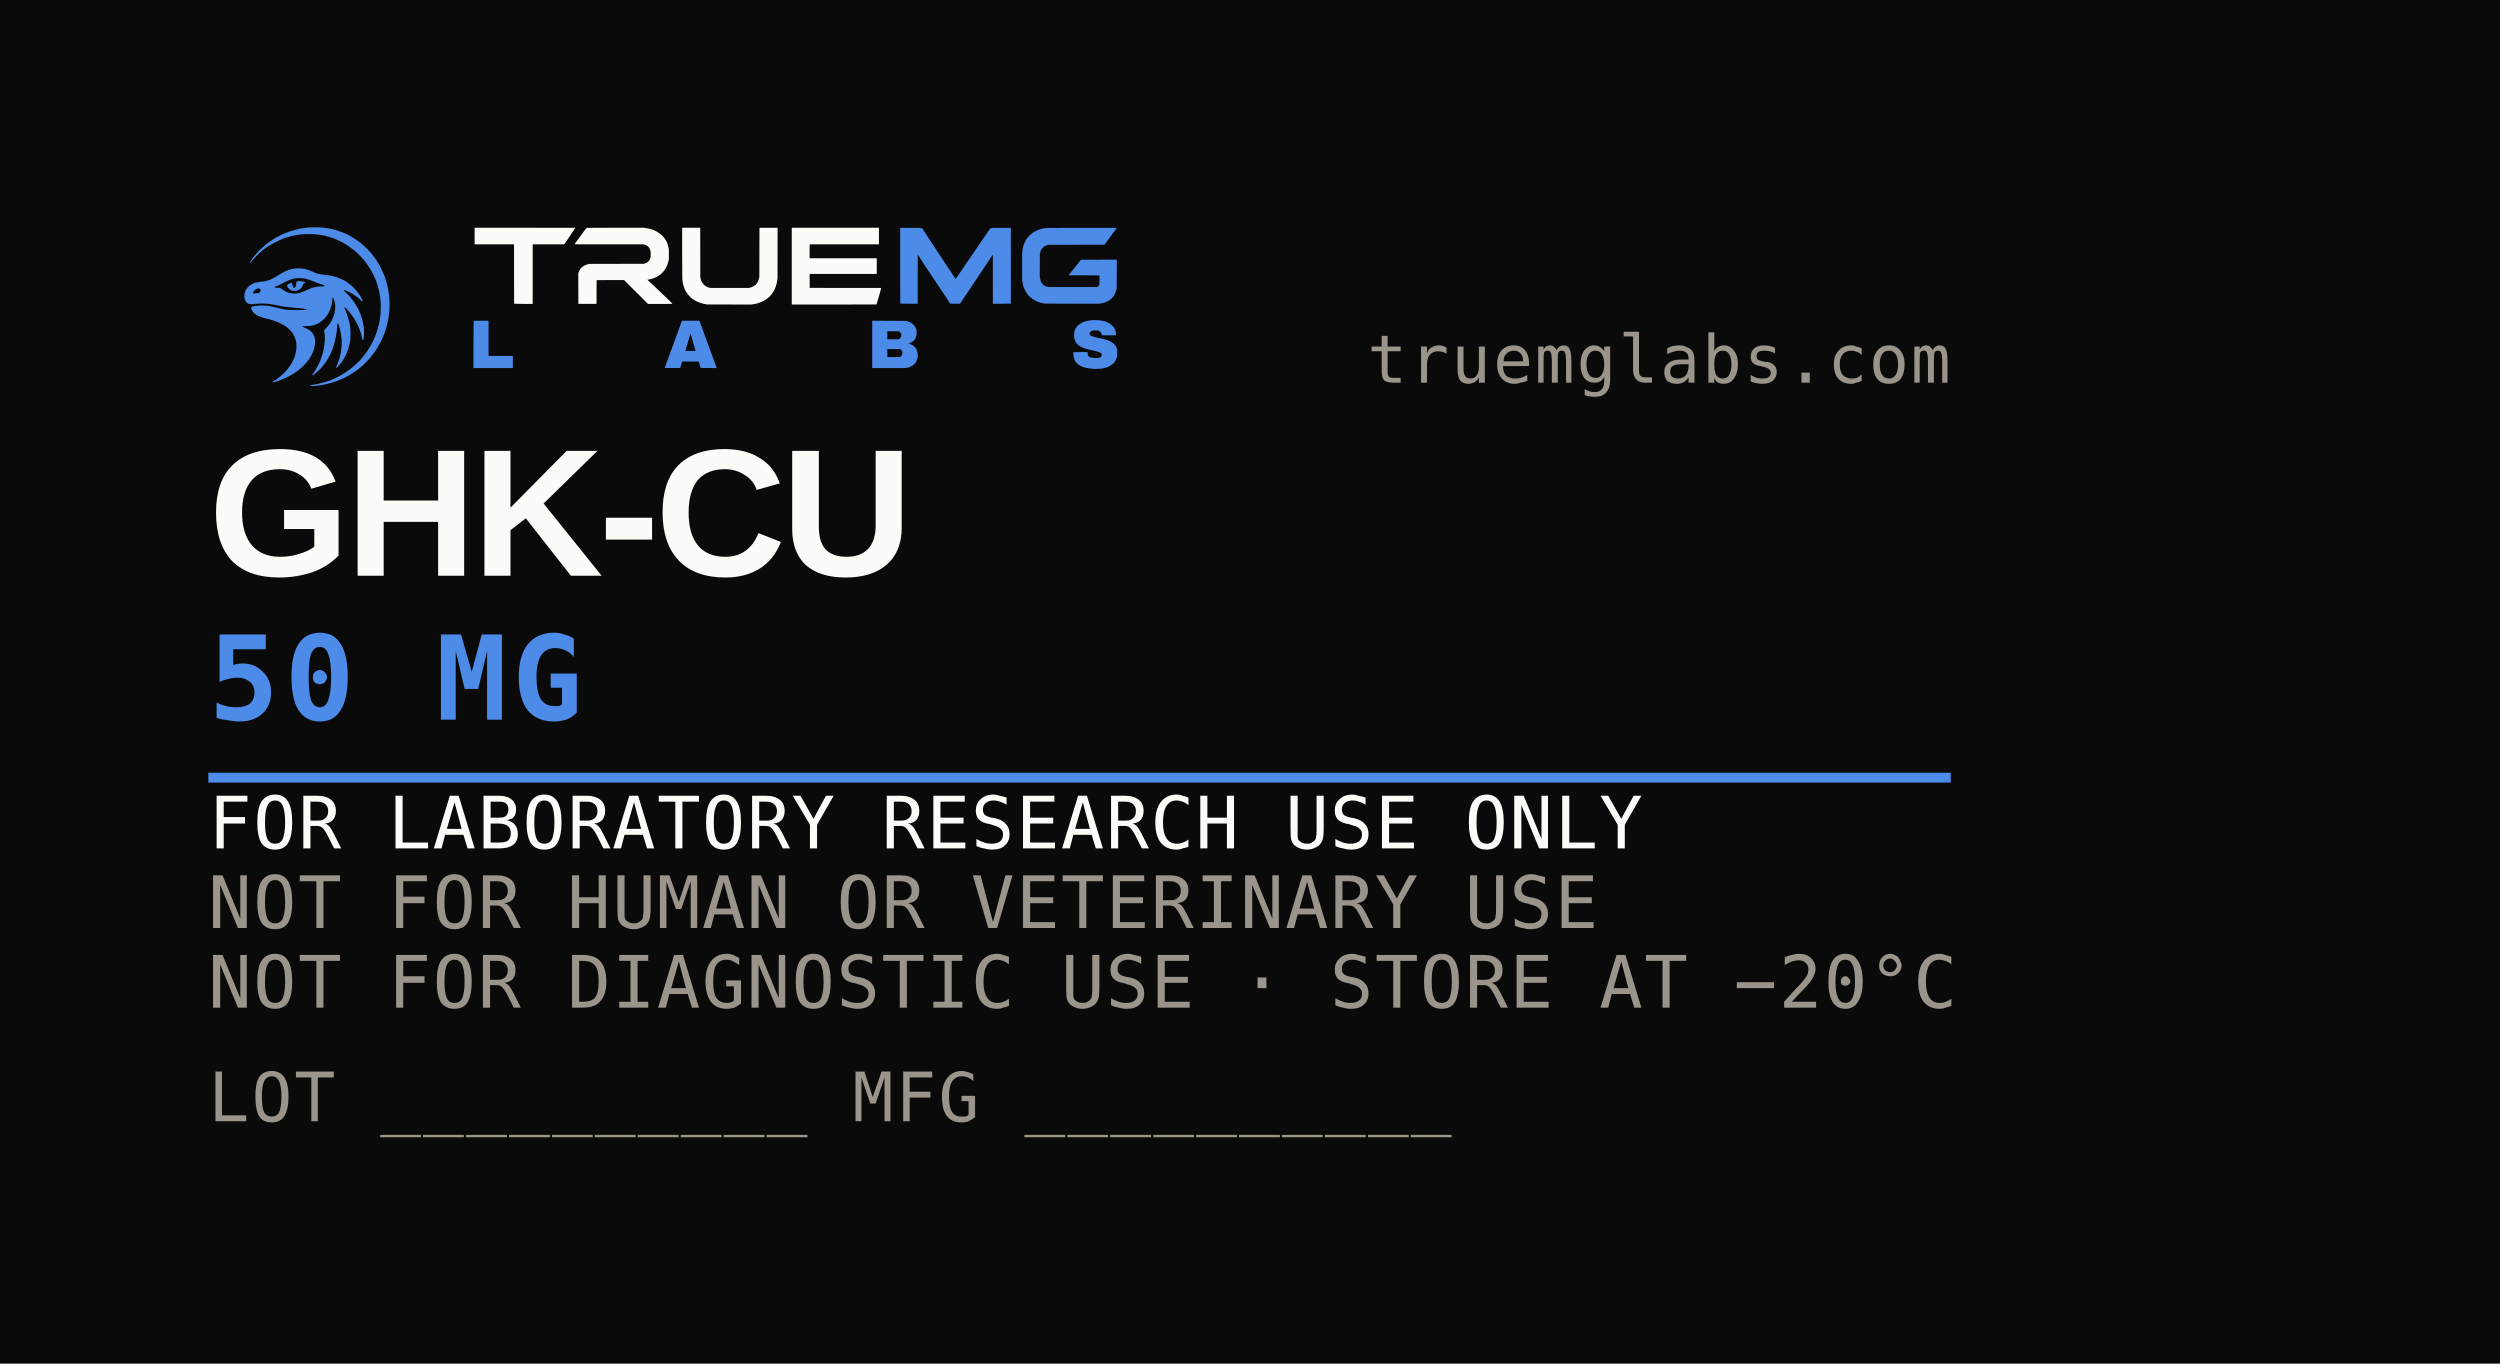
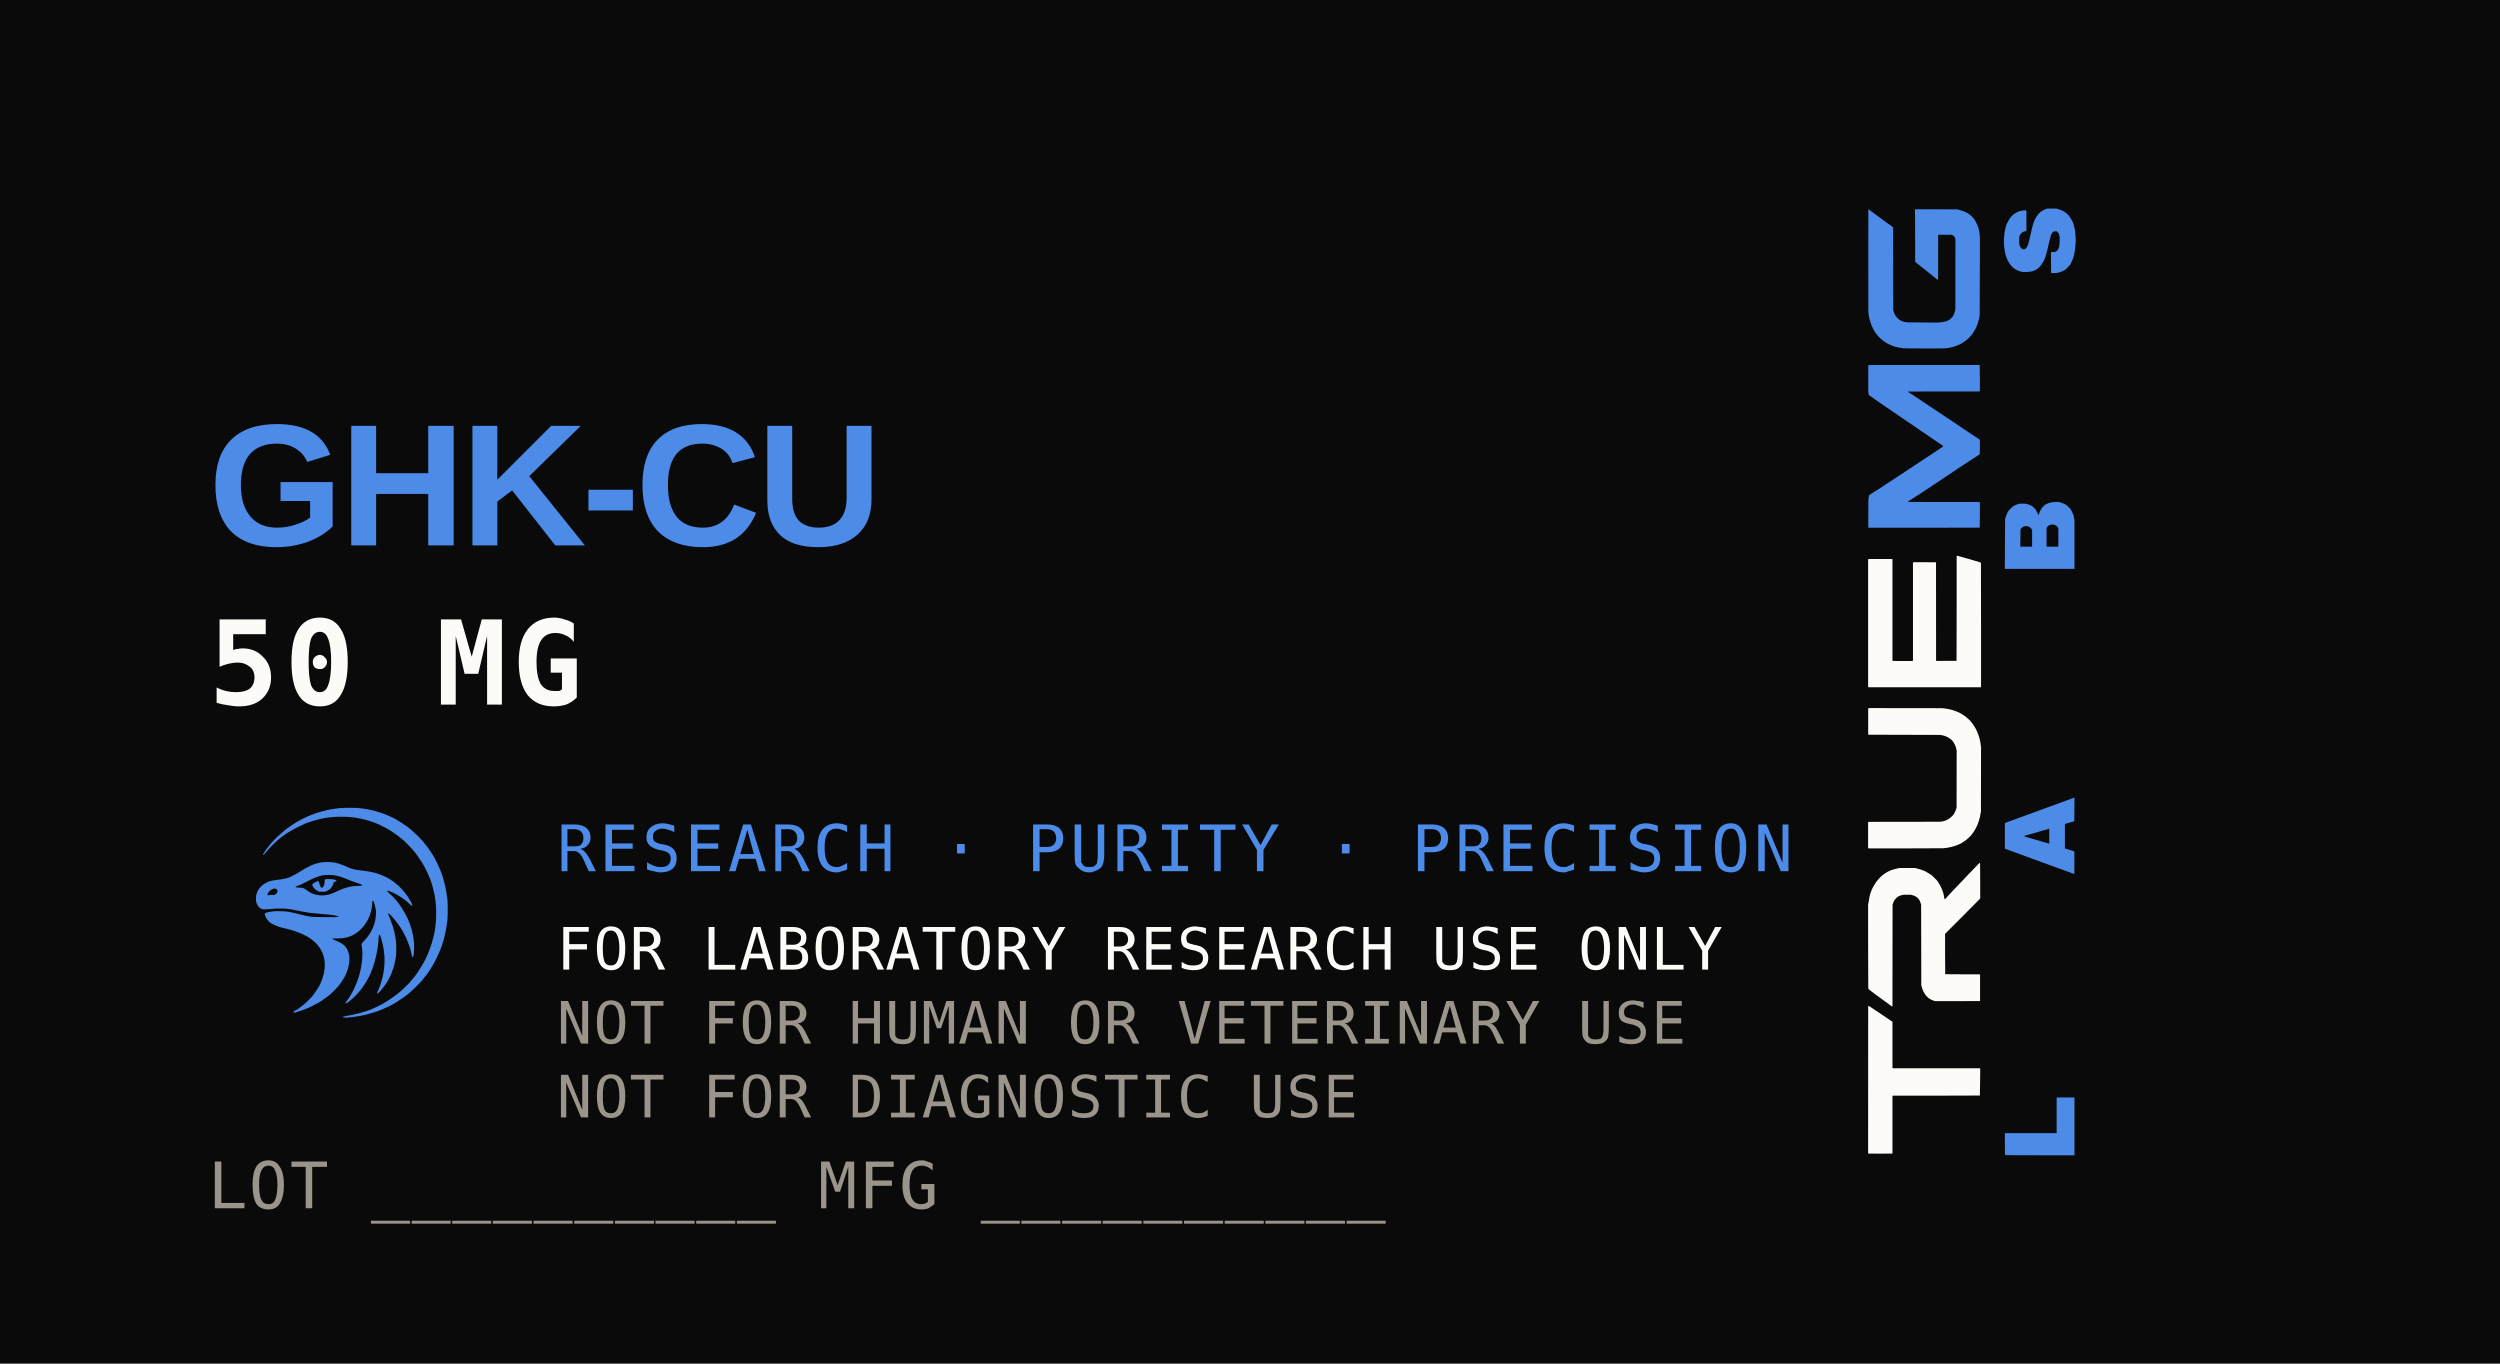
<svg xmlns="http://www.w3.org/2000/svg" width="66.0mm" height="36.0mm" viewBox="0 0 66.0 36.0">
  <rect x="0" y="0" width="66.0" height="36.0" fill="#0A0A0B" />
-   <g transform="translate(5.500,5.300) scale(0.0035)">
-     <g transform="translate(0,1600) scale(0.025,-0.025)" fill="#4C8BE8" stroke="none">
-       <path d="M30400 55957 c-297 -16 -720 -59 -940 -94 -220 -35 -598 -91 -840 -124 -768 -105 -982 -149 -2060 -419 -187 -47 -520 -130 -740 -184 -821 -204 -2477 -801 -3440 -1242 -528 -241 -1624 -809 -2100 -1086 -590 -345 -2063 -1335 -2434 -1636 -184 -150 -429 -344 -546 -432 -225 -171 -418 -340 -1592 -1400 -171 -154 -354 -346 -408 -427 -53 -81 -151 -178 -217 -217 -65 -39 -332 -323 -591 -631 -260 -307 -536 -632 -615 -722 -79 -90 -204 -252 -278 -361 -74 -110 -192 -263 -262 -340 -114 -126 -263 -343 -696 -1013 -216 -334 -206 -561 14 -319 54 61 220 236 368 390 148 154 351 382 453 506 583 717 1913 2044 2524 2520 187 146 376 305 420 354 124 139 986 773 1403 1033 152 95 430 269 617 387 719 454 2073 1166 2860 1505 308 133 603 269 657 303 136 88 871 359 1323 488 209 60 422 131 472 159 51 28 280 93 509 144 229 52 529 139 668 194 138 54 485 138 771 186 286 48 664 121 840 162 176 41 500 94 720 119 220 24 553 61 740 82 1195 135 2877 157 4140 55 2107 -171 3829 -563 6000 -1368 547 -203 1543 -682 2440 -1172 805 -441 925 -512 1273 -757 172 -121 406 -279 520 -351 314 -199 918 -640 1261 -920 168 -138 414 -333 546 -433 671 -512 2476 -2380 3072 -3178 171 -230 399 -535 507 -678 203 -270 597 -862 1144 -1720 301 -472 1075 -1973 1331 -2582 244 -582 288 -689 440 -1078 157 -402 526 -1548 526 -1634 0 -25 63 -271 139 -546 425 -1525 659 -3281 692 -5200 24 -1413 -143 -3550 -352 -4500 -43 -198 -116 -563 -160 -812 -45 -249 -115 -537 -156 -640 -40 -103 -95 -296 -122 -428 -70 -351 -400 -1420 -556 -1800 -45 -110 -126 -335 -179 -500 -303 -935 -1266 -2951 -1690 -3540 -48 -66 -136 -217 -195 -335 -59 -118 -223 -384 -363 -590 -141 -206 -291 -442 -333 -525 -80 -157 -865 -1223 -1119 -1521 -80 -93 -265 -302 -411 -463 -146 -160 -293 -345 -327 -409 -114 -218 -2195 -2185 -2830 -2676 -482 -373 -1297 -962 -1638 -1185 -187 -123 -392 -257 -455 -299 -933 -620 -1772 -1089 -2765 -1547 -1211 -558 -1273 -583 -2220 -892 -165 -54 -462 -153 -659 -220 -404 -137 -1597 -460 -1841 -499 -88 -14 -268 -60 -400 -101 -132 -42 -497 -113 -811 -159 -315 -46 -711 -117 -880 -159 -170 -41 -410 -95 -534 -119 -231 -46 -397 -133 -347 -183 95 -94 798 -124 1312 -56 165 22 480 57 700 78 872 82 1752 214 2260 340 209 52 470 107 580 122 229 33 1212 293 1670 443 170 56 494 152 720 213 225 62 554 167 730 234 812 310 1131 440 1222 499 54 35 216 108 361 162 314 117 1446 662 1757 846 121 71 355 207 520 301 366 210 1934 1241 2396 1576 184 134 481 371 660 526 178 155 414 350 524 433 303 227 1686 1577 2220 2165 530 584 702 788 1026 1220 124 165 288 365 363 445 76 80 195 237 265 348 69 111 214 324 322 474 107 150 267 390 356 533 591 958 912 1505 1022 1741 70 149 190 374 268 501 77 128 192 355 255 505 63 150 272 615 464 1033 191 418 388 895 437 1060 48 165 128 376 176 469 47 93 114 299 147 457 34 159 105 389 159 511 54 123 134 394 178 603 44 209 133 578 197 820 205 766 368 1607 466 2396 53 420 127 980 164 1244 103 719 104 3773 2 4678 -40 351 -80 651 -89 666 -10 15 -53 304 -97 642 -44 338 -123 794 -176 1014 -53 220 -110 499 -126 620 -35 263 -450 1784 -595 2180 -56 154 -103 326 -103 383 -1 57 -46 192 -102 300 -55 108 -130 296 -165 417 -36 121 -106 301 -157 400 -51 99 -137 297 -190 440 -127 339 -665 1495 -792 1700 -54 88 -134 241 -177 340 -180 415 -1143 1960 -1598 2567 -399 531 -784 1023 -1271 1625 -285 353 -1603 1669 -2131 2128 -215 187 -483 422 -594 522 -112 101 -303 252 -424 337 -121 85 -274 203 -340 262 -268 241 -2259 1538 -2760 1799 -154 81 -352 185 -440 232 -251 134 -937 448 -980 448 -21 0 -151 53 -289 119 -523 248 -1616 649 -2243 823 -194 54 -383 113 -420 133 -38 19 -212 65 -388 103 -176 37 -574 130 -885 205 -311 75 -689 154 -840 175 -151 22 -572 84 -935 139 -363 54 -912 118 -1220 141 -624 46 -2827 46 -3660 -1z" />
-       <path d="M26520 43595 c-1503 -101 -2804 -534 -4460 -1485 -714 -409 -983 -571 -1100 -661 -55 -43 -163 -110 -240 -149 -77 -40 -201 -119 -276 -176 -252 -192 -912 -540 -1832 -966 -362 -168 -1371 -434 -1832 -483 -220 -24 -849 -105 -1397 -181 -1084 -151 -1615 -302 -2108 -598 -124 -75 -244 -136 -267 -136 -23 0 -123 -62 -222 -138 -99 -75 -243 -170 -319 -210 -194 -101 -835 -791 -958 -1032 -57 -110 -148 -261 -204 -335 -55 -74 -113 -191 -127 -260 -15 -69 -77 -242 -139 -385 -93 -215 -119 -350 -150 -780 -62 -878 26 -1314 388 -1935 234 -401 636 -717 1052 -828 273 -73 1001 -73 1501 0 1439 208 4011 182 5050 -52 99 -22 459 -87 800 -145 341 -57 728 -138 860 -179 132 -41 510 -114 840 -162 330 -47 780 -129 1000 -181 220 -51 607 -113 860 -136 253 -24 865 -80 1360 -124 495 -45 981 -98 1080 -118 99 -20 306 -37 460 -38 354 -3 1780 -140 2269 -220 561 -91 1231 -246 1282 -297 107 -107 -50 -145 -708 -168 -1005 -37 -4364 -9 -5019 41 -919 71 -2277 343 -3524 706 -295 86 -642 164 -1920 435 -801 170 -2892 235 -3833 119 -689 -85 -1433 -246 -1627 -352 -142 -77 -161 -105 -172 -254 -7 -100 14 -219 54 -296 36 -70 115 -247 175 -392 132 -321 525 -849 832 -1119 668 -585 2172 -1205 3551 -1464 184 -34 412 -90 507 -124 95 -34 263 -78 373 -99 481 -89 2334 -717 2607 -883 70 -43 250 -120 400 -172 244 -83 464 -195 1313 -665 764 -423 1614 -1125 2248 -1858 531 -613 1106 -1620 1268 -2220 39 -143 124 -429 189 -636 240 -761 257 -2233 37 -3317 -217 -1075 -632 -2255 -1116 -3173 -229 -434 -819 -1321 -1340 -2014 -1001 -1331 -3082 -3113 -4317 -3698 -201 -95 -291 -207 -251 -311 40 -104 505 -42 935 126 201 79 390 143 420 143 30 0 161 38 291 85 130 47 425 153 656 235 1057 378 1752 700 3120 1446 773 421 1073 619 2200 1450 708 522 898 688 1617 1407 888 889 1167 1215 1709 1992 459 658 952 1543 1074 1925 28 88 87 232 131 320 162 320 426 1184 487 1588 34 226 81 482 105 568 24 86 47 446 51 800 5 574 -6 700 -108 1164 -196 892 -591 1610 -1163 2111 -348 305 -1330 854 -1763 986 -288 88 -828 392 -822 463 7 83 242 104 886 80 867 -32 1816 58 2336 222 198 62 469 141 603 175 749 190 2014 1010 2759 1788 834 871 1481 1889 1872 2948 371 1003 586 2015 587 2767 0 510 43 700 159 700 169 0 460 -829 623 -1780 l107 -620 -22 -660 c-20 -592 -86 -1119 -231 -1831 -41 -202 -387 -1161 -474 -1316 -22 -40 -93 -192 -157 -337 -367 -838 -1079 -1848 -1882 -2673 -599 -615 -608 -633 -509 -1135 146 -744 192 -1447 147 -2272 -48 -871 -109 -1582 -139 -1632 -12 -18 -67 -361 -124 -762 -56 -401 -146 -867 -198 -1036 -53 -168 -107 -378 -122 -466 -14 -88 -78 -322 -141 -520 -64 -198 -160 -504 -214 -680 -152 -499 -411 -1216 -459 -1274 -24 -29 -90 -177 -147 -329 -57 -152 -145 -349 -195 -437 -51 -88 -122 -250 -158 -360 -36 -110 -119 -281 -185 -380 -66 -99 -120 -197 -120 -218 0 -20 -72 -160 -160 -310 -88 -149 -235 -402 -327 -562 -315 -549 -487 -810 -761 -1157 -516 -654 -501 -911 32 -556 404 269 1699 1403 2036 1782 132 149 367 412 523 584 778 860 1696 2237 2305 3457 131 264 289 579 351 700 62 121 141 322 177 448 36 125 128 358 204 519 77 160 140 315 140 345 0 29 52 183 115 341 392 980 975 3467 1107 4727 32 308 86 767 118 1020 33 253 61 649 62 880 5 962 253 961 558 -3 94 -296 211 -735 261 -977 49 -242 135 -611 191 -820 55 -209 121 -587 145 -840 25 -253 62 -559 82 -680 172 -1013 156 -2619 -38 -3940 -42 -286 -88 -619 -102 -740 -14 -121 -76 -427 -137 -680 -61 -253 -150 -622 -197 -820 -127 -538 -590 -1900 -721 -2122 -39 -66 -146 -312 -238 -546 -153 -393 -176 -552 -79 -552 54 0 393 237 393 275 0 17 149 195 331 395 955 1050 1835 2420 2383 3710 337 792 716 1965 832 2574 36 190 109 535 161 766 162 707 225 1653 199 3000 -22 1204 -30 1285 -245 2420 -174 915 -259 1298 -325 1453 -34 81 -78 246 -98 366 -20 121 -90 346 -154 500 -65 155 -172 452 -238 661 -219 697 -371 1096 -590 1549 -225 468 -255 587 -158 625 60 23 542 -311 542 -375 0 -18 167 -210 371 -426 204 -216 424 -465 490 -553 65 -88 227 -295 361 -460 806 -1000 1475 -2061 2055 -3260 159 -330 307 -633 329 -674 87 -161 473 -1149 536 -1371 37 -129 117 -352 179 -495 130 -300 330 -1063 443 -1694 78 -431 162 -666 238 -666 74 0 192 250 233 495 136 809 151 2549 29 3405 -164 1155 -478 2567 -677 3046 -53 129 -120 333 -147 454 -28 121 -91 301 -140 400 -49 99 -112 252 -139 340 -263 842 -1447 2937 -2313 4092 -647 863 -1321 1593 -2113 2292 -380 335 -559 564 -507 649 35 57 368 -4 513 -94 72 -44 234 -116 359 -159 125 -43 285 -113 354 -156 69 -43 225 -117 346 -164 193 -76 779 -416 1600 -929 143 -89 368 -246 500 -349 132 -103 324 -236 427 -295 103 -59 226 -156 273 -217 47 -60 209 -209 361 -330 151 -121 341 -298 423 -393 147 -172 412 -367 500 -367 65 0 11 374 -86 593 -41 95 -200 374 -352 620 -152 246 -308 510 -346 587 -75 150 -584 868 -818 1153 -619 756 -1136 1324 -1463 1607 -910 786 -1306 1090 -1806 1385 -172 102 -385 235 -473 295 -208 143 -717 397 -1153 577 -191 79 -504 209 -697 289 -192 80 -485 187 -650 238 -165 50 -453 139 -640 196 -545 168 -1843 407 -2580 476 -374 34 -869 97 -1100 139 -231 41 -582 94 -780 116 -361 41 -1191 293 -1520 460 -595 303 -1597 706 -2220 892 -828 248 -1011 292 -1227 295 -114 1 -339 19 -500 39 -451 57 -1085 72 -1593 38z m1750 -2955 c603 -47 1755 -303 2219 -493 182 -75 385 -148 451 -164 66 -15 237 -80 380 -143 809 -358 2387 -945 3079 -1146 331 -96 539 -198 665 -324 l62 -61 -65 -65 c-53 -53 -213 -68 -952 -89 -973 -28 -1196 -54 -1970 -230 -915 -207 -1807 -533 -2759 -1007 -349 -173 -1455 -617 -1800 -722 -198 -60 -1095 -189 -1477 -212 -768 -46 -2093 236 -2671 568 -510 292 -675 400 -952 621 -165 132 -444 309 -620 393 l-320 152 -722 36 c-406 19 -761 55 -810 82 -106 56 -115 157 -18 191 39 13 178 68 310 123 132 55 384 151 560 213 176 62 653 285 1060 495 407 211 947 483 1200 605 253 122 559 273 680 335 121 62 328 144 460 181 132 37 313 110 402 161 90 52 307 131 483 176 176 45 382 108 458 139 375 156 1784 254 2667 185z m-12741 -3188 c84 -49 157 -141 206 -259 153 -369 -11 -726 -452 -985 l-183 -108 -600 0 c-407 0 -628 -16 -687 -50 -118 -67 -232 -63 -294 11 -172 208 461 1091 900 1255 118 44 284 119 368 165 187 103 540 89 742 -29z" />
-       <path d="M26687 39620 l-119 -100 -18 -470 c-17 -409 -36 -512 -147 -790 -197 -494 -466 -674 -672 -450 -159 174 -361 642 -408 950 -51 326 -114 458 -237 490 -131 34 -1056 -420 -1251 -615 -316 -316 318 -1235 1125 -1629 l379 -186 681 3 680 2 425 205 c315 151 495 269 691 452 333 312 649 831 725 1190 68 324 93 351 426 450 314 94 364 159 230 301 -178 190 -840 297 -1832 297 l-559 0 -119 -100z" />
-     </g>
-   </g>
-   <g transform="translate(12.500,6.000) scale(0.003017)">
+   <g transform="translate(49.30,30.50) rotate(-90) scale(0.004437)">
    <g transform="translate(0,681) scale(0.025,-0.025)" stroke="none">
      <g fill="#FCFBF8">
        <path d="M465 27020 l-58 -59 -15 -2770 c-8 -1524 0 -2802 18 -2841 l33 -70 6816 0 6815 0 61 -61 61 -61 -3 -10322 c-2 -5867 12 -10336 32 -10355 19 -18 1457 -45 3195 -61 l3160 -28 70 77 70 78 0 10325 0 10325 77 42 78 41 5439 0 5440 0 86 110 c125 160 843 1198 1065 1538 295 455 724 1099 1709 2569 l910 1356 -12 104 -12 103 -17488 9 -17488 9 -59 -58z" />
        <path d="M39653 27037 c-49 -18 -221 -200 -384 -405 -458 -576 -1855 -2468 -2161 -2925 -179 -268 -743 -1037 -1416 -1929 -166 -221 -278 -407 -266 -440 l22 -57 12086 -12 12086 -12 278 -88 c640 -203 1152 -536 1485 -965 307 -395 445 -712 569 -1304 l66 -320 0 -800 0 -800 -66 -300 c-181 -812 -569 -1408 -1152 -1768 -273 -168 -352 -202 -789 -341 l-351 -111 -9580 -21 -9580 -22 -300 -72 c-898 -215 -1753 -647 -2317 -1169 -555 -514 -833 -960 -1109 -1776 l-74 -220 -9 -5315 c-6 -2923 5 -5341 24 -5374 l33 -60 3113 -1 3113 0 48 65 47 66 6 4063 c3 2235 15 4080 27 4100 13 21 2011 36 4813 36 l4790 0 4138 -4134 c2275 -2274 4176 -4155 4224 -4180 l88 -46 3836 0 c2110 0 4003 12 4207 26 l369 26 19 50 c22 57 -449 537 -1427 1453 -693 648 -3219 3069 -3680 3525 -144 143 -513 492 -821 776 -307 284 -765 716 -1018 960 -460 444 -678 647 -1334 1239 l-350 316 13 64 12 65 180 30 c98 16 287 47 419 68 1108 179 2211 624 3280 1324 l560 366 620 626 620 626 263 400 c457 695 732 1203 890 1648 218 612 370 1114 408 1352 14 88 56 250 92 360 l67 200 0 1860 0 1860 -67 280 c-37 154 -105 451 -152 660 -425 1916 -1544 3522 -3281 4711 -1373 939 -2719 1447 -4380 1652 -176 22 -437 66 -580 99 l-260 59 -9960 -6 c-5478 -3 -9999 -20 -10047 -38z" />
        <path d="M73081 27003 l-41 -78 3 -8632 c2 -4748 18 -8831 36 -9073 101 -1383 432 -2698 970 -3860 66 -143 137 -296 156 -340 20 -44 107 -188 194 -320 88 -132 189 -294 225 -360 209 -379 985 -1283 1459 -1702 967 -852 2219 -1538 3517 -1926 650 -194 1101 -302 1480 -354 165 -23 381 -62 480 -87 l180 -46 7678 -14 7679 -14 341 41 c875 105 996 127 1782 328 1078 274 2363 850 3164 1418 90 64 252 177 360 252 187 130 549 429 780 644 172 160 902 995 1009 1154 55 80 204 315 333 521 129 206 275 440 325 520 50 80 106 181 125 225 20 44 83 188 142 320 184 414 294 707 421 1120 67 220 148 481 179 580 32 99 77 306 101 460 24 154 62 337 84 406 22 69 70 384 107 700 l66 574 11 8700 12 8700 -51 100 -50 100 -3067 0 -3067 0 -52 -52 -52 -52 -24 -8508 -24 -8508 -44 -260 c-110 -664 -270 -1122 -588 -1684 -416 -734 -817 -1122 -1520 -1473 -547 -273 -643 -308 -1159 -424 l-449 -100 -6776 10 -6776 11 -200 71 c-110 39 -290 99 -400 133 -249 78 -763 334 -1012 503 -573 388 -1285 1345 -1482 1993 -23 77 -72 239 -109 360 -36 121 -85 364 -108 540 l-41 320 -14 8515 -13 8515 -45 55 -46 55 -3073 0 -3074 0 -42 -77z" />
        <path d="M111470 27037 l-70 -41 0 -13357 0 -13356 77 -42 78 -41 14699 0 c8085 0 14727 11 14761 23 73 29 147 254 589 1797 45 154 107 361 140 460 63 190 147 481 240 830 105 394 171 630 288 1030 333 1138 450 1584 428 1620 l-25 40 -12447 1 c-6847 0 -12469 14 -12496 31 l-47 30 -13 2367 -12 2367 52 52 52 52 11644 8 11643 7 44 44 44 44 13 2601 14 2601 -64 97 -64 98 -11636 0 -11636 0 -65 65 -65 65 9 2319 10 2320 55 55 56 56 12035 0 12036 0 42 77 41 78 0 2733 0 2734 -61 88 -61 87 -15129 1 -15129 0 -70 -41z" />
      </g>
      <g fill="#4C8BE8">
        <path d="M149428 26991 l-69 -51 0 -13193 c0 -7256 10 -13210 23 -13230 14 -22 1228 -37 3012 -37 l2990 0 48 48 48 48 0 8485 c0 4667 11 8496 24 8510 51 51 137 -27 250 -225 101 -177 300 -490 866 -1360 66 -102 354 -541 640 -976 286 -435 601 -923 700 -1084 99 -162 321 -503 493 -760 172 -256 505 -753 740 -1103 235 -350 445 -663 467 -695 22 -31 510 -762 1084 -1623 574 -861 1170 -1754 1324 -1985 154 -231 405 -609 558 -840 153 -231 503 -754 776 -1163 274 -408 516 -772 538 -808 22 -36 195 -296 384 -577 189 -282 556 -836 816 -1232 1081 -1646 1205 -1838 1541 -2380 75 -121 155 -233 178 -249 22 -17 800 -30 1727 -30 l1686 -1 119 135 c65 75 217 295 338 490 237 384 977 1507 1354 2055 228 331 2457 3644 2617 3889 44 67 699 1051 1456 2187 757 1135 1423 2135 1480 2222 180 274 1884 2825 1961 2936 156 223 1269 1899 1393 2098 72 114 250 393 396 620 l265 412 64 -13 65 -12 10 -8456 10 -8455 45 -54 45 -54 3045 1 c1675 0 3068 15 3097 33 l52 33 3 9997 c2 5498 1 11430 -2 13183 l-5 3187 -64 64 -64 64 -3106 -3 -3106 -4 -378 -57 -379 -56 -90 -91 c-86 -86 -510 -688 -1208 -1715 -174 -255 -384 -561 -468 -680 -84 -119 -276 -396 -427 -616 -151 -220 -458 -665 -682 -990 -1061 -1535 -1504 -2184 -2993 -4392 -102 -151 -291 -424 -420 -606 -395 -558 -1826 -2658 -2692 -3952 -243 -363 -534 -795 -646 -960 -362 -533 -933 -1370 -1216 -1780 -151 -220 -481 -706 -734 -1080 -645 -958 -666 -976 -803 -710 -42 83 -173 285 -290 450 -117 165 -304 439 -414 609 -110 170 -319 485 -464 700 -262 388 -699 1050 -1710 2591 -288 440 -580 881 -649 980 -69 99 -254 378 -411 620 -158 242 -361 548 -451 680 -281 410 -2516 3790 -2639 3990 -64 104 -235 365 -380 580 -145 214 -333 498 -417 630 -84 132 -354 546 -599 920 -245 374 -615 940 -823 1259 -207 318 -435 660 -505 760 -71 99 -211 316 -313 481 -101 165 -291 462 -420 660 -130 198 -296 457 -368 575 -72 117 -167 271 -211 341 -44 69 -139 228 -212 352 -169 288 -192 306 -474 358 -129 23 -333 61 -454 84 l-220 41 -3341 16 -3341 15 -70 -51z" />
        <path d="M200748 27015 c-12 -12 -199 -36 -415 -54 -432 -34 -1041 -135 -1353 -224 -1056 -300 -1666 -529 -2360 -890 -1428 -741 -2792 -2118 -3512 -3547 -409 -812 -663 -1509 -787 -2160 -25 -132 -70 -357 -100 -500 -79 -379 -135 -742 -162 -1060 -43 -494 -55 -9253 -14 -9700 56 -610 149 -1204 259 -1660 102 -419 325 -1132 377 -1200 16 -22 80 -166 140 -320 130 -331 384 -846 530 -1076 305 -481 394 -610 605 -874 491 -615 1084 -1182 1642 -1570 290 -202 1442 -860 1505 -860 28 0 101 -26 164 -59 200 -104 621 -251 1093 -383 253 -70 546 -153 651 -184 105 -31 330 -75 500 -97 170 -23 390 -53 489 -68 99 -14 4347 -33 9440 -40 l9260 -14 540 64 c656 78 1322 222 1791 386 457 161 1227 540 1629 803 397 259 1101 959 1378 1369 420 622 746 1395 972 2303 l125 500 14 4945 15 4946 -71 71 -71 71 -1581 -27 c-870 -14 -3652 -26 -6184 -26 l-4603 0 -358 -430 c-730 -878 -909 -1102 -1673 -2099 -240 -314 -558 -715 -706 -891 -148 -176 -383 -466 -523 -644 -337 -431 -699 -871 -887 -1081 -88 -98 -148 -202 -140 -243 l14 -72 5305 -10 5304 -10 53 -64 53 -63 2 -1507 2 -1506 -91 -224 c-110 -274 -304 -474 -603 -623 l-226 -113 -8400 4 -8400 4 -320 70 c-469 102 -882 246 -1179 409 l-261 145 -360 364 -361 364 -139 260 c-255 475 -361 834 -439 1480 -25 209 -65 499 -88 643 l-43 264 25 3744 25 3744 40 105 c22 58 40 190 41 293 1 337 223 944 505 1380 483 748 1297 1294 2194 1474 l240 48 9794 23 9795 22 117 140 c64 77 166 212 225 299 139 203 491 691 749 1038 529 712 1029 1396 1202 1646 106 153 235 331 287 397 354 447 648 839 1069 1427 120 168 302 408 403 532 l184 226 -13 87 -12 88 -12145 8 c-6680 5 -12155 -1 -12167 -13z" />
      </g>
    </g>
    <g transform="translate(0,811.8) scale(2.00071)">
      <g transform="translate(0,214) scale(0.025,-0.025)" fill="#4C8BE8" stroke="none">
        <path d="M108180 8534 c-883 -105 -1223 -191 -1720 -433 -723 -354 -1137 -832 -1320 -1524 l-62 -237 -3 -388 c-4 -854 255 -1416 851 -1840 580 -413 916 -536 2354 -856 1425 -317 1640 -428 1640 -841 l0 -141 -113 -114 -114 -113 -214 -63 -214 -64 -425 0 c-504 0 -844 55 -1052 172 l-152 85 -83 134 -83 134 -20 258 -21 258 -1245 -10 -1244 -11 9 -334 9 -334 66 -266 c36 -146 121 -374 189 -506 l125 -240 281 -282 281 -281 281 -146 c560 -291 1154 -435 2099 -509 l500 -39 606 38 606 39 461 117 462 116 312 163 c696 362 1073 805 1299 1525 l94 299 -2 560 -2 560 -94 240 c-217 556 -654 973 -1318 1259 -413 178 -717 261 -1834 501 -954 205 -1224 295 -1434 476 l-146 126 -4 173 -5 172 146 134 147 134 173 52 173 51 400 1 400 1 151 -53 c299 -106 549 -418 549 -685 l0 -122 1240 0 1240 0 0 232 c0 429 -157 880 -432 1244 -232 306 -531 541 -948 745 l-360 176 -388 100 c-588 151 -1538 223 -2092 157z" />
        <path d="M27 8413 c-15 -14 -27 -1877 -27 -4140 l0 -4113 3440 0 3440 0 0 1060 0 1060 -2120 0 -2120 0 0 3080 0 3080 -1293 0 c-712 0 -1306 -12 -1320 -27z" />
        <path d="M36449 8370 c-16 -38 -696 -1897 -1510 -4130 l-1482 -4060 1338 -11 c735 -5 1345 -2 1355 8 10 10 94 267 186 571 l167 552 1453 0 1453 0 166 -560 166 -560 1408 -11 1408 -10 -54 150 c-226 634 -2882 7899 -2925 8001 l-54 130 -1523 0 -1524 0 -28 -70z m1733 -2892 c92 -340 278 -981 413 -1425 135 -444 245 -826 245 -850 l0 -43 -880 0 -880 0 0 35 c0 20 118 428 261 908 144 480 325 1099 402 1375 77 276 150 534 162 574 12 40 41 66 65 58 l43 -14 169 -618z" />
        <path d="M69760 4303 l0 -4143 2902 0 2901 0 309 62 308 62 334 158 333 158 252 251 251 252 125 248 c69 137 153 351 185 477 l60 229 -1 321 c-1 601 -160 1085 -470 1430 -201 224 -556 447 -848 535 -133 40 -241 82 -241 95 0 12 146 91 325 175 l324 152 189 177 c231 216 381 483 460 821 l61 257 0 322 1 321 -62 239 c-83 323 -270 621 -559 892 l-241 226 -260 128 c-143 71 -368 160 -499 198 l-239 69 -2950 15 -2950 15 0 -4142z m4807 2197 c59 -44 145 -145 190 -225 l83 -146 0 -196 0 -196 -90 -178 -90 -178 -136 -91 -136 -90 -994 0 -994 0 0 702 0 702 1030 -12 1030 -12 107 -80z m151 -3079 c149 -77 276 -287 306 -506 l24 -176 -47 -179 c-53 -196 -161 -336 -329 -424 l-108 -56 -1082 0 -1082 0 0 700 0 700 1102 0 1102 0 114 -59z" />
      </g>
    </g>
  </g>
-   <text x="51.50" y="10.10" text-anchor="end" font-family="IBM Plex Mono, SF Mono, Menlo, monospace" font-size="1.75" letter-spacing="0.05" fill="#9A948A">truemglabs.com</text>
-   <text x="5.5" y="15.20" font-family="Archivo Black, Archivo, Helvetica Neue, Arial, sans-serif" font-weight="900" font-size="4.80" letter-spacing="-0.12" fill="#FCFBF8">GHK-CU</text>
-   <text x="5.5" y="19.00" font-family="IBM Plex Mono, SF Mono, Menlo, monospace" font-weight="600" font-size="3.10" letter-spacing="0.14" fill="#4C8BE8">50 MG</text>
-   <rect x="5.5" y="20.40" width="46.00" height="0.26" fill="#4C8BE8" />
-   <text x="5.5" y="22.40" font-family="IBM Plex Mono, SF Mono, Menlo, monospace" font-size="1.90" letter-spacing="0.04" fill="#FCFBF8">FOR LABORATORY RESEARCH USE ONLY</text>
-   <text x="5.5" y="24.50" font-family="IBM Plex Mono, SF Mono, Menlo, monospace" font-size="1.90" letter-spacing="0.04" fill="#9A948A">NOT FOR HUMAN OR VETERINARY USE</text>
-   <text x="5.5" y="26.60" font-family="IBM Plex Mono, SF Mono, Menlo, monospace" font-size="1.90" letter-spacing="0.04" fill="#9A948A">NOT FOR DIAGNOSTIC USE · STORE AT −20°C</text>
-   <text x="5.5" y="29.60" font-family="IBM Plex Mono, SF Mono, Menlo, monospace" font-size="1.80" letter-spacing="0.05" fill="#9A948A">LOT __________   MFG __________</text>
+   <text x="5.5" y="14.40" font-family="Archivo Black, Archivo, Helvetica Neue, Arial, sans-serif" font-weight="900" font-size="4.60" letter-spacing="-0.12" fill="#4C8BE8">GHK-CU</text>
+   <text x="5.5" y="18.60" font-family="IBM Plex Mono, SF Mono, Menlo, monospace" font-weight="600" font-size="3.10" letter-spacing="0.14" fill="#FCFBF8">50 MG</text>
+   <g transform="translate(5.500,20.400) scale(0.004625)">
+     <g transform="translate(0,1600) scale(0.025,-0.025)" fill="#4C8BE8" stroke="none">
+       <path d="M30400 55957 c-297 -16 -720 -59 -940 -94 -220 -35 -598 -91 -840 -124 -768 -105 -982 -149 -2060 -419 -187 -47 -520 -130 -740 -184 -821 -204 -2477 -801 -3440 -1242 -528 -241 -1624 -809 -2100 -1086 -590 -345 -2063 -1335 -2434 -1636 -184 -150 -429 -344 -546 -432 -225 -171 -418 -340 -1592 -1400 -171 -154 -354 -346 -408 -427 -53 -81 -151 -178 -217 -217 -65 -39 -332 -323 -591 -631 -260 -307 -536 -632 -615 -722 -79 -90 -204 -252 -278 -361 -74 -110 -192 -263 -262 -340 -114 -126 -263 -343 -696 -1013 -216 -334 -206 -561 14 -319 54 61 220 236 368 390 148 154 351 382 453 506 583 717 1913 2044 2524 2520 187 146 376 305 420 354 124 139 986 773 1403 1033 152 95 430 269 617 387 719 454 2073 1166 2860 1505 308 133 603 269 657 303 136 88 871 359 1323 488 209 60 422 131 472 159 51 28 280 93 509 144 229 52 529 139 668 194 138 54 485 138 771 186 286 48 664 121 840 162 176 41 500 94 720 119 220 24 553 61 740 82 1195 135 2877 157 4140 55 2107 -171 3829 -563 6000 -1368 547 -203 1543 -682 2440 -1172 805 -441 925 -512 1273 -757 172 -121 406 -279 520 -351 314 -199 918 -640 1261 -920 168 -138 414 -333 546 -433 671 -512 2476 -2380 3072 -3178 171 -230 399 -535 507 -678 203 -270 597 -862 1144 -1720 301 -472 1075 -1973 1331 -2582 244 -582 288 -689 440 -1078 157 -402 526 -1548 526 -1634 0 -25 63 -271 139 -546 425 -1525 659 -3281 692 -5200 24 -1413 -143 -3550 -352 -4500 -43 -198 -116 -563 -160 -812 -45 -249 -115 -537 -156 -640 -40 -103 -95 -296 -122 -428 -70 -351 -400 -1420 -556 -1800 -45 -110 -126 -335 -179 -500 -303 -935 -1266 -2951 -1690 -3540 -48 -66 -136 -217 -195 -335 -59 -118 -223 -384 -363 -590 -141 -206 -291 -442 -333 -525 -80 -157 -865 -1223 -1119 -1521 -80 -93 -265 -302 -411 -463 -146 -160 -293 -345 -327 -409 -114 -218 -2195 -2185 -2830 -2676 -482 -373 -1297 -962 -1638 -1185 -187 -123 -392 -257 -455 -299 -933 -620 -1772 -1089 -2765 -1547 -1211 -558 -1273 -583 -2220 -892 -165 -54 -462 -153 -659 -220 -404 -137 -1597 -460 -1841 -499 -88 -14 -268 -60 -400 -101 -132 -42 -497 -113 -811 -159 -315 -46 -711 -117 -880 -159 -170 -41 -410 -95 -534 -119 -231 -46 -397 -133 -347 -183 95 -94 798 -124 1312 -56 165 22 480 57 700 78 872 82 1752 214 2260 340 209 52 470 107 580 122 229 33 1212 293 1670 443 170 56 494 152 720 213 225 62 554 167 730 234 812 310 1131 440 1222 499 54 35 216 108 361 162 314 117 1446 662 1757 846 121 71 355 207 520 301 366 210 1934 1241 2396 1576 184 134 481 371 660 526 178 155 414 350 524 433 303 227 1686 1577 2220 2165 530 584 702 788 1026 1220 124 165 288 365 363 445 76 80 195 237 265 348 69 111 214 324 322 474 107 150 267 390 356 533 591 958 912 1505 1022 1741 70 149 190 374 268 501 77 128 192 355 255 505 63 150 272 615 464 1033 191 418 388 895 437 1060 48 165 128 376 176 469 47 93 114 299 147 457 34 159 105 389 159 511 54 123 134 394 178 603 44 209 133 578 197 820 205 766 368 1607 466 2396 53 420 127 980 164 1244 103 719 104 3773 2 4678 -40 351 -80 651 -89 666 -10 15 -53 304 -97 642 -44 338 -123 794 -176 1014 -53 220 -110 499 -126 620 -35 263 -450 1784 -595 2180 -56 154 -103 326 -103 383 -1 57 -46 192 -102 300 -55 108 -130 296 -165 417 -36 121 -106 301 -157 400 -51 99 -137 297 -190 440 -127 339 -665 1495 -792 1700 -54 88 -134 241 -177 340 -180 415 -1143 1960 -1598 2567 -399 531 -784 1023 -1271 1625 -285 353 -1603 1669 -2131 2128 -215 187 -483 422 -594 522 -112 101 -303 252 -424 337 -121 85 -274 203 -340 262 -268 241 -2259 1538 -2760 1799 -154 81 -352 185 -440 232 -251 134 -937 448 -980 448 -21 0 -151 53 -289 119 -523 248 -1616 649 -2243 823 -194 54 -383 113 -420 133 -38 19 -212 65 -388 103 -176 37 -574 130 -885 205 -311 75 -689 154 -840 175 -151 22 -572 84 -935 139 -363 54 -912 118 -1220 141 -624 46 -2827 46 -3660 -1z" />
+       <path d="M26520 43595 c-1503 -101 -2804 -534 -4460 -1485 -714 -409 -983 -571 -1100 -661 -55 -43 -163 -110 -240 -149 -77 -40 -201 -119 -276 -176 -252 -192 -912 -540 -1832 -966 -362 -168 -1371 -434 -1832 -483 -220 -24 -849 -105 -1397 -181 -1084 -151 -1615 -302 -2108 -598 -124 -75 -244 -136 -267 -136 -23 0 -123 -62 -222 -138 -99 -75 -243 -170 -319 -210 -194 -101 -835 -791 -958 -1032 -57 -110 -148 -261 -204 -335 -55 -74 -113 -191 -127 -260 -15 -69 -77 -242 -139 -385 -93 -215 -119 -350 -150 -780 -62 -878 26 -1314 388 -1935 234 -401 636 -717 1052 -828 273 -73 1001 -73 1501 0 1439 208 4011 182 5050 -52 99 -22 459 -87 800 -145 341 -57 728 -138 860 -179 132 -41 510 -114 840 -162 330 -47 780 -129 1000 -181 220 -51 607 -113 860 -136 253 -24 865 -80 1360 -124 495 -45 981 -98 1080 -118 99 -20 306 -37 460 -38 354 -3 1780 -140 2269 -220 561 -91 1231 -246 1282 -297 107 -107 -50 -145 -708 -168 -1005 -37 -4364 -9 -5019 41 -919 71 -2277 343 -3524 706 -295 86 -642 164 -1920 435 -801 170 -2892 235 -3833 119 -689 -85 -1433 -246 -1627 -352 -142 -77 -161 -105 -172 -254 -7 -100 14 -219 54 -296 36 -70 115 -247 175 -392 132 -321 525 -849 832 -1119 668 -585 2172 -1205 3551 -1464 184 -34 412 -90 507 -124 95 -34 263 -78 373 -99 481 -89 2334 -717 2607 -883 70 -43 250 -120 400 -172 244 -83 464 -195 1313 -665 764 -423 1614 -1125 2248 -1858 531 -613 1106 -1620 1268 -2220 39 -143 124 -429 189 -636 240 -761 257 -2233 37 -3317 -217 -1075 -632 -2255 -1116 -3173 -229 -434 -819 -1321 -1340 -2014 -1001 -1331 -3082 -3113 -4317 -3698 -201 -95 -291 -207 -251 -311 40 -104 505 -42 935 126 201 79 390 143 420 143 30 0 161 38 291 85 130 47 425 153 656 235 1057 378 1752 700 3120 1446 773 421 1073 619 2200 1450 708 522 898 688 1617 1407 888 889 1167 1215 1709 1992 459 658 952 1543 1074 1925 28 88 87 232 131 320 162 320 426 1184 487 1588 34 226 81 482 105 568 24 86 47 446 51 800 5 574 -6 700 -108 1164 -196 892 -591 1610 -1163 2111 -348 305 -1330 854 -1763 986 -288 88 -828 392 -822 463 7 83 242 104 886 80 867 -32 1816 58 2336 222 198 62 469 141 603 175 749 190 2014 1010 2759 1788 834 871 1481 1889 1872 2948 371 1003 586 2015 587 2767 0 510 43 700 159 700 169 0 460 -829 623 -1780 l107 -620 -22 -660 c-20 -592 -86 -1119 -231 -1831 -41 -202 -387 -1161 -474 -1316 -22 -40 -93 -192 -157 -337 -367 -838 -1079 -1848 -1882 -2673 -599 -615 -608 -633 -509 -1135 146 -744 192 -1447 147 -2272 -48 -871 -109 -1582 -139 -1632 -12 -18 -67 -361 -124 -762 -56 -401 -146 -867 -198 -1036 -53 -168 -107 -378 -122 -466 -14 -88 -78 -322 -141 -520 -64 -198 -160 -504 -214 -680 -152 -499 -411 -1216 -459 -1274 -24 -29 -90 -177 -147 -329 -57 -152 -145 -349 -195 -437 -51 -88 -122 -250 -158 -360 -36 -110 -119 -281 -185 -380 -66 -99 -120 -197 -120 -218 0 -20 -72 -160 -160 -310 -88 -149 -235 -402 -327 -562 -315 -549 -487 -810 -761 -1157 -516 -654 -501 -911 32 -556 404 269 1699 1403 2036 1782 132 149 367 412 523 584 778 860 1696 2237 2305 3457 131 264 289 579 351 700 62 121 141 322 177 448 36 125 128 358 204 519 77 160 140 315 140 345 0 29 52 183 115 341 392 980 975 3467 1107 4727 32 308 86 767 118 1020 33 253 61 649 62 880 5 962 253 961 558 -3 94 -296 211 -735 261 -977 49 -242 135 -611 191 -820 55 -209 121 -587 145 -840 25 -253 62 -559 82 -680 172 -1013 156 -2619 -38 -3940 -42 -286 -88 -619 -102 -740 -14 -121 -76 -427 -137 -680 -61 -253 -150 -622 -197 -820 -127 -538 -590 -1900 -721 -2122 -39 -66 -146 -312 -238 -546 -153 -393 -176 -552 -79 -552 54 0 393 237 393 275 0 17 149 195 331 395 955 1050 1835 2420 2383 3710 337 792 716 1965 832 2574 36 190 109 535 161 766 162 707 225 1653 199 3000 -22 1204 -30 1285 -245 2420 -174 915 -259 1298 -325 1453 -34 81 -78 246 -98 366 -20 121 -90 346 -154 500 -65 155 -172 452 -238 661 -219 697 -371 1096 -590 1549 -225 468 -255 587 -158 625 60 23 542 -311 542 -375 0 -18 167 -210 371 -426 204 -216 424 -465 490 -553 65 -88 227 -295 361 -460 806 -1000 1475 -2061 2055 -3260 159 -330 307 -633 329 -674 87 -161 473 -1149 536 -1371 37 -129 117 -352 179 -495 130 -300 330 -1063 443 -1694 78 -431 162 -666 238 -666 74 0 192 250 233 495 136 809 151 2549 29 3405 -164 1155 -478 2567 -677 3046 -53 129 -120 333 -147 454 -28 121 -91 301 -140 400 -49 99 -112 252 -139 340 -263 842 -1447 2937 -2313 4092 -647 863 -1321 1593 -2113 2292 -380 335 -559 564 -507 649 35 57 368 -4 513 -94 72 -44 234 -116 359 -159 125 -43 285 -113 354 -156 69 -43 225 -117 346 -164 193 -76 779 -416 1600 -929 143 -89 368 -246 500 -349 132 -103 324 -236 427 -295 103 -59 226 -156 273 -217 47 -60 209 -209 361 -330 151 -121 341 -298 423 -393 147 -172 412 -367 500 -367 65 0 11 374 -86 593 -41 95 -200 374 -352 620 -152 246 -308 510 -346 587 -75 150 -584 868 -818 1153 -619 756 -1136 1324 -1463 1607 -910 786 -1306 1090 -1806 1385 -172 102 -385 235 -473 295 -208 143 -717 397 -1153 577 -191 79 -504 209 -697 289 -192 80 -485 187 -650 238 -165 50 -453 139 -640 196 -545 168 -1843 407 -2580 476 -374 34 -869 97 -1100 139 -231 41 -582 94 -780 116 -361 41 -1191 293 -1520 460 -595 303 -1597 706 -2220 892 -828 248 -1011 292 -1227 295 -114 1 -339 19 -500 39 -451 57 -1085 72 -1593 38z m1750 -2955 c603 -47 1755 -303 2219 -493 182 -75 385 -148 451 -164 66 -15 237 -80 380 -143 809 -358 2387 -945 3079 -1146 331 -96 539 -198 665 -324 l62 -61 -65 -65 c-53 -53 -213 -68 -952 -89 -973 -28 -1196 -54 -1970 -230 -915 -207 -1807 -533 -2759 -1007 -349 -173 -1455 -617 -1800 -722 -198 -60 -1095 -189 -1477 -212 -768 -46 -2093 236 -2671 568 -510 292 -675 400 -952 621 -165 132 -444 309 -620 393 l-320 152 -722 36 c-406 19 -761 55 -810 82 -106 56 -115 157 -18 191 39 13 178 68 310 123 132 55 384 151 560 213 176 62 653 285 1060 495 407 211 947 483 1200 605 253 122 559 273 680 335 121 62 328 144 460 181 132 37 313 110 402 161 90 52 307 131 483 176 176 45 382 108 458 139 375 156 1784 254 2667 185z m-12741 -3188 c84 -49 157 -141 206 -259 153 -369 -11 -726 -452 -985 l-183 -108 -600 0 c-407 0 -628 -16 -687 -50 -118 -67 -232 -63 -294 11 -172 208 461 1091 900 1255 118 44 284 119 368 165 187 103 540 89 742 -29z" />
+       <path d="M26687 39620 l-119 -100 -18 -470 c-17 -409 -36 -512 -147 -790 -197 -494 -466 -674 -672 -450 -159 174 -361 642 -408 950 -51 326 -114 458 -237 490 -131 34 -1056 -420 -1251 -615 -316 -316 318 -1235 1125 -1629 l379 -186 681 3 680 2 425 205 c315 151 495 269 691 452 333 312 649 831 725 1190 68 324 93 351 426 450 314 94 364 159 230 301 -178 190 -840 297 -1832 297 l-559 0 -119 -100z" />
+     </g>
+   </g>
+   <text x="14.70" y="23.00" font-family="IBM Plex Mono, SF Mono, Menlo, monospace" font-size="1.71" letter-spacing="0.1" fill="#4C8BE8">RESEARCH · PURITY · PRECISION</text>
+   <text x="14.70" y="25.60" font-family="IBM Plex Mono, SF Mono, Menlo, monospace" font-size="1.55" letter-spacing="0.03" fill="#FCFBF8">FOR LABORATORY RESEARCH USE ONLY</text>
+   <text x="14.70" y="27.55" font-family="IBM Plex Mono, SF Mono, Menlo, monospace" font-size="1.55" letter-spacing="0.03" fill="#9A948A">NOT FOR HUMAN OR VETERINARY USE</text>
+   <text x="14.70" y="29.50" font-family="IBM Plex Mono, SF Mono, Menlo, monospace" font-size="1.55" letter-spacing="0.03" fill="#9A948A">NOT FOR DIAGNOSTIC USE</text>
+   <text x="5.5" y="31.90" font-family="IBM Plex Mono, SF Mono, Menlo, monospace" font-size="1.70" letter-spacing="0.05" fill="#9A948A">LOT __________   MFG __________</text>
</svg>
